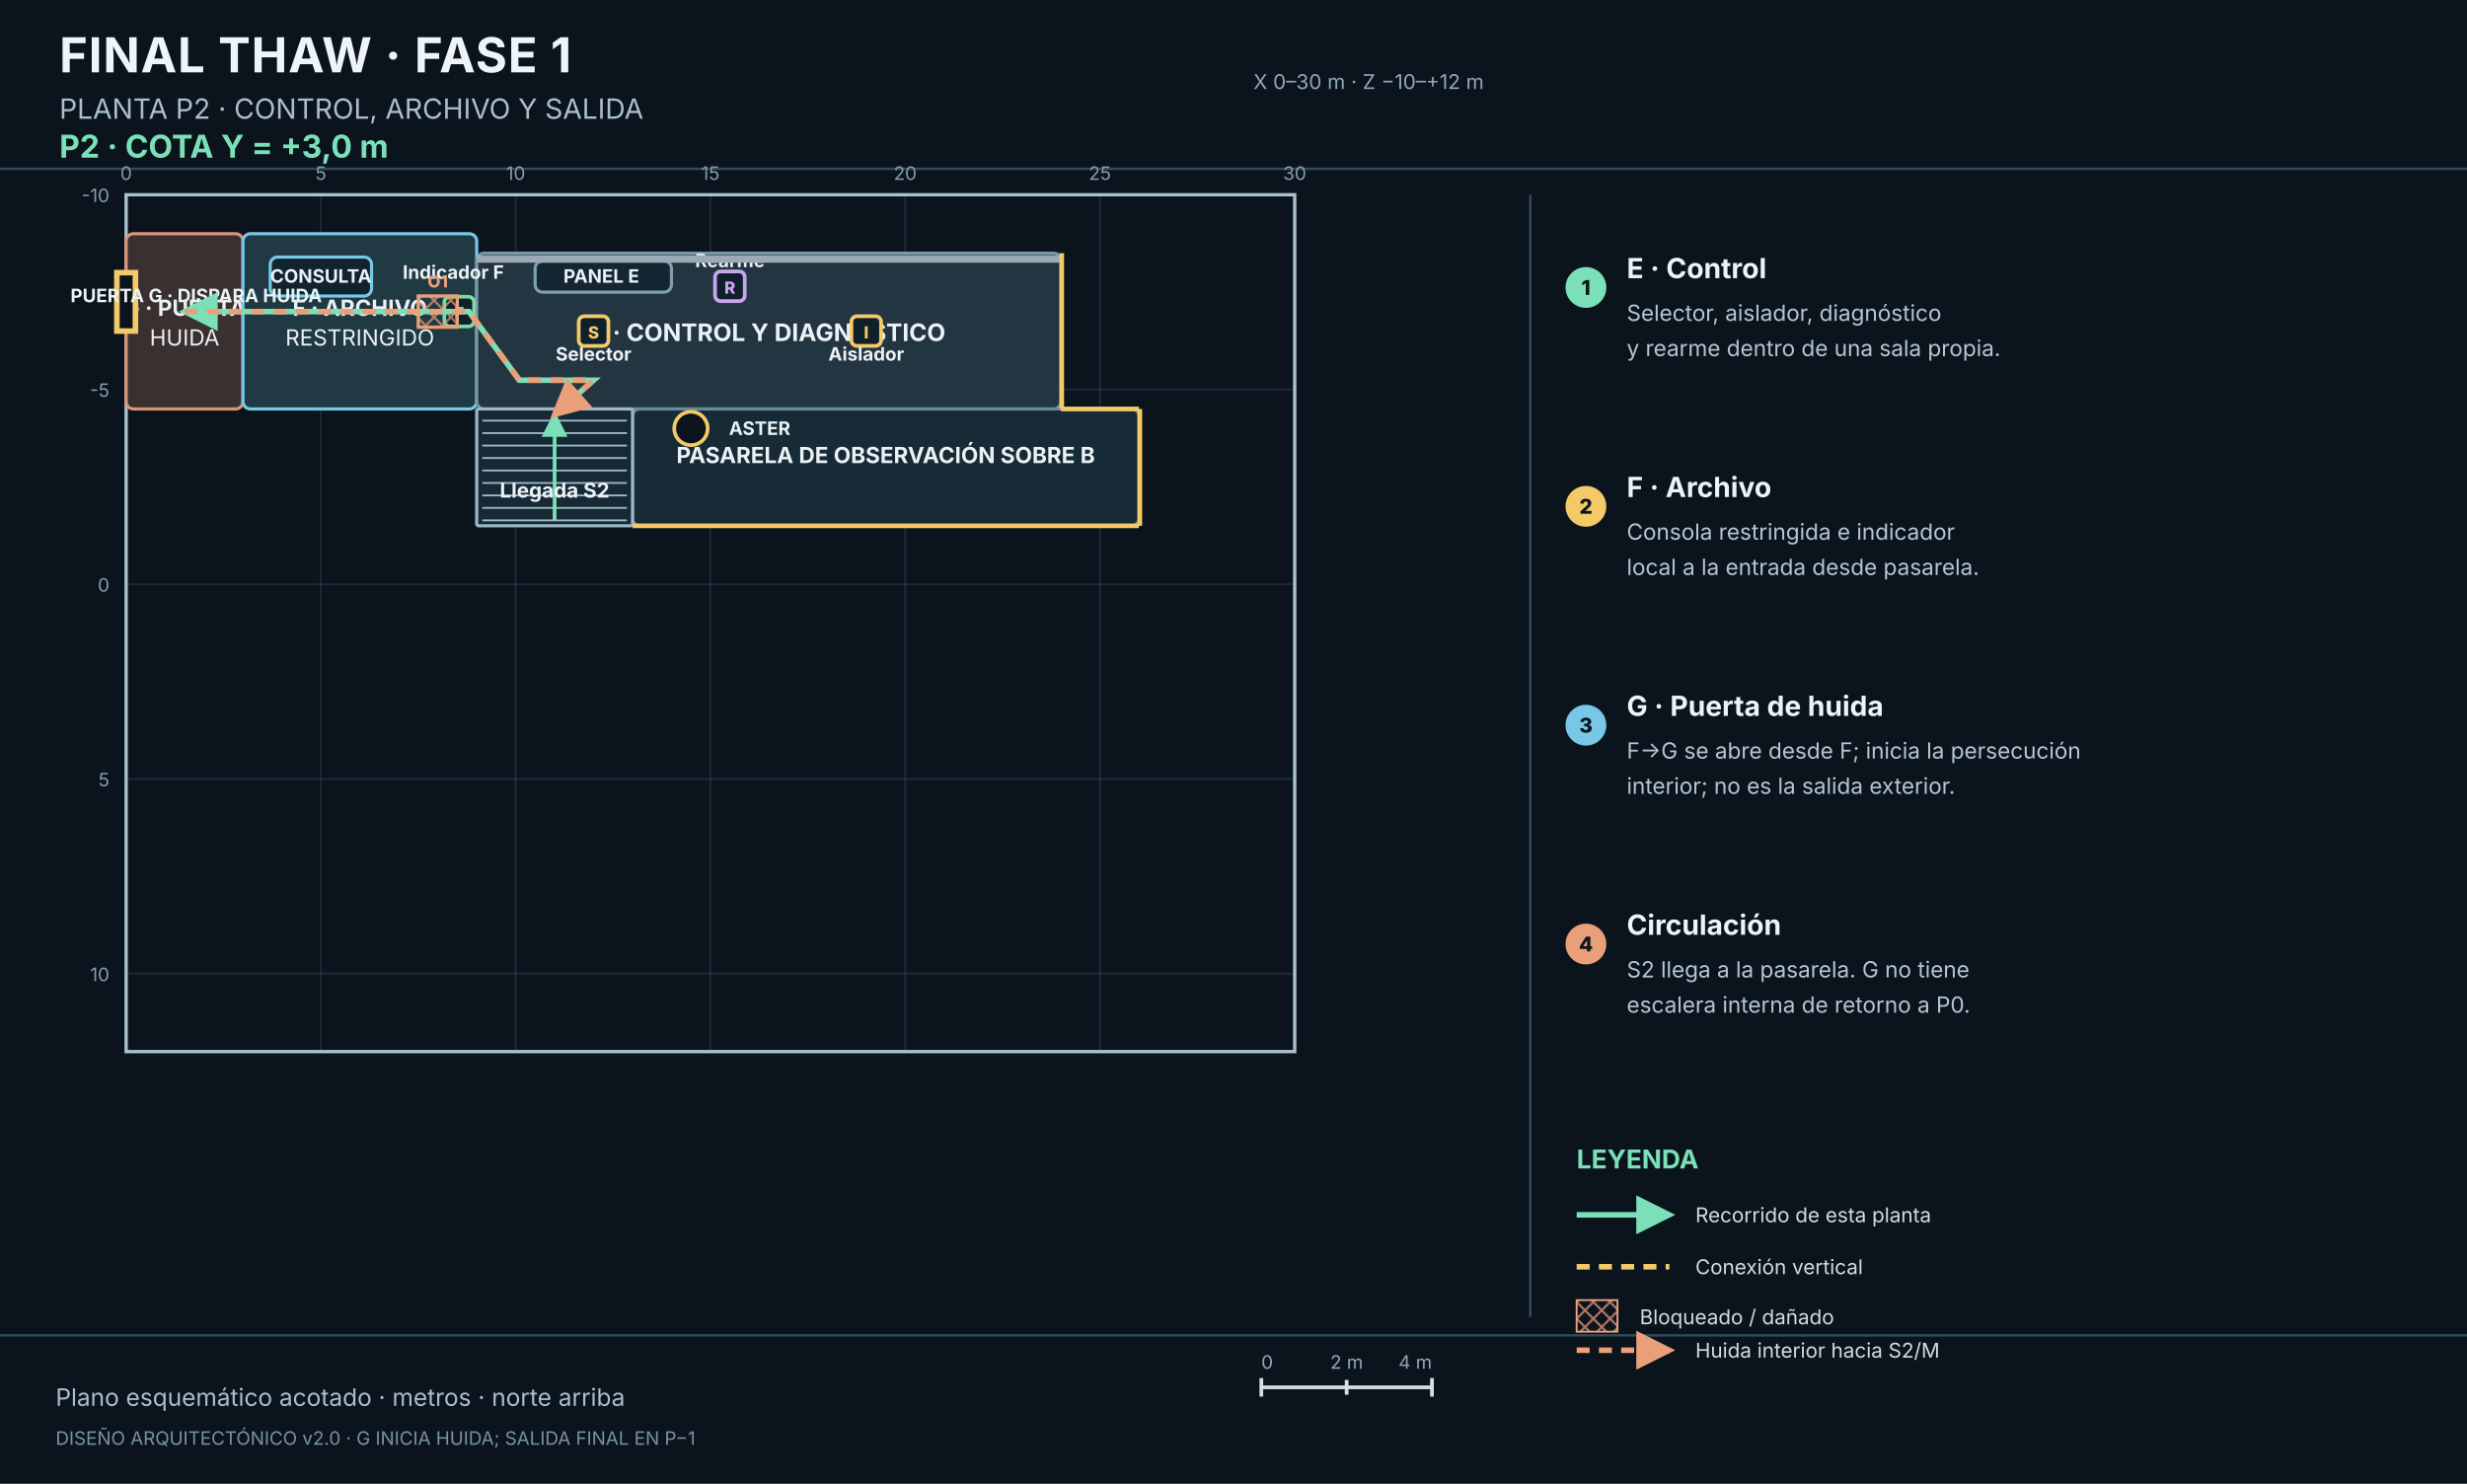
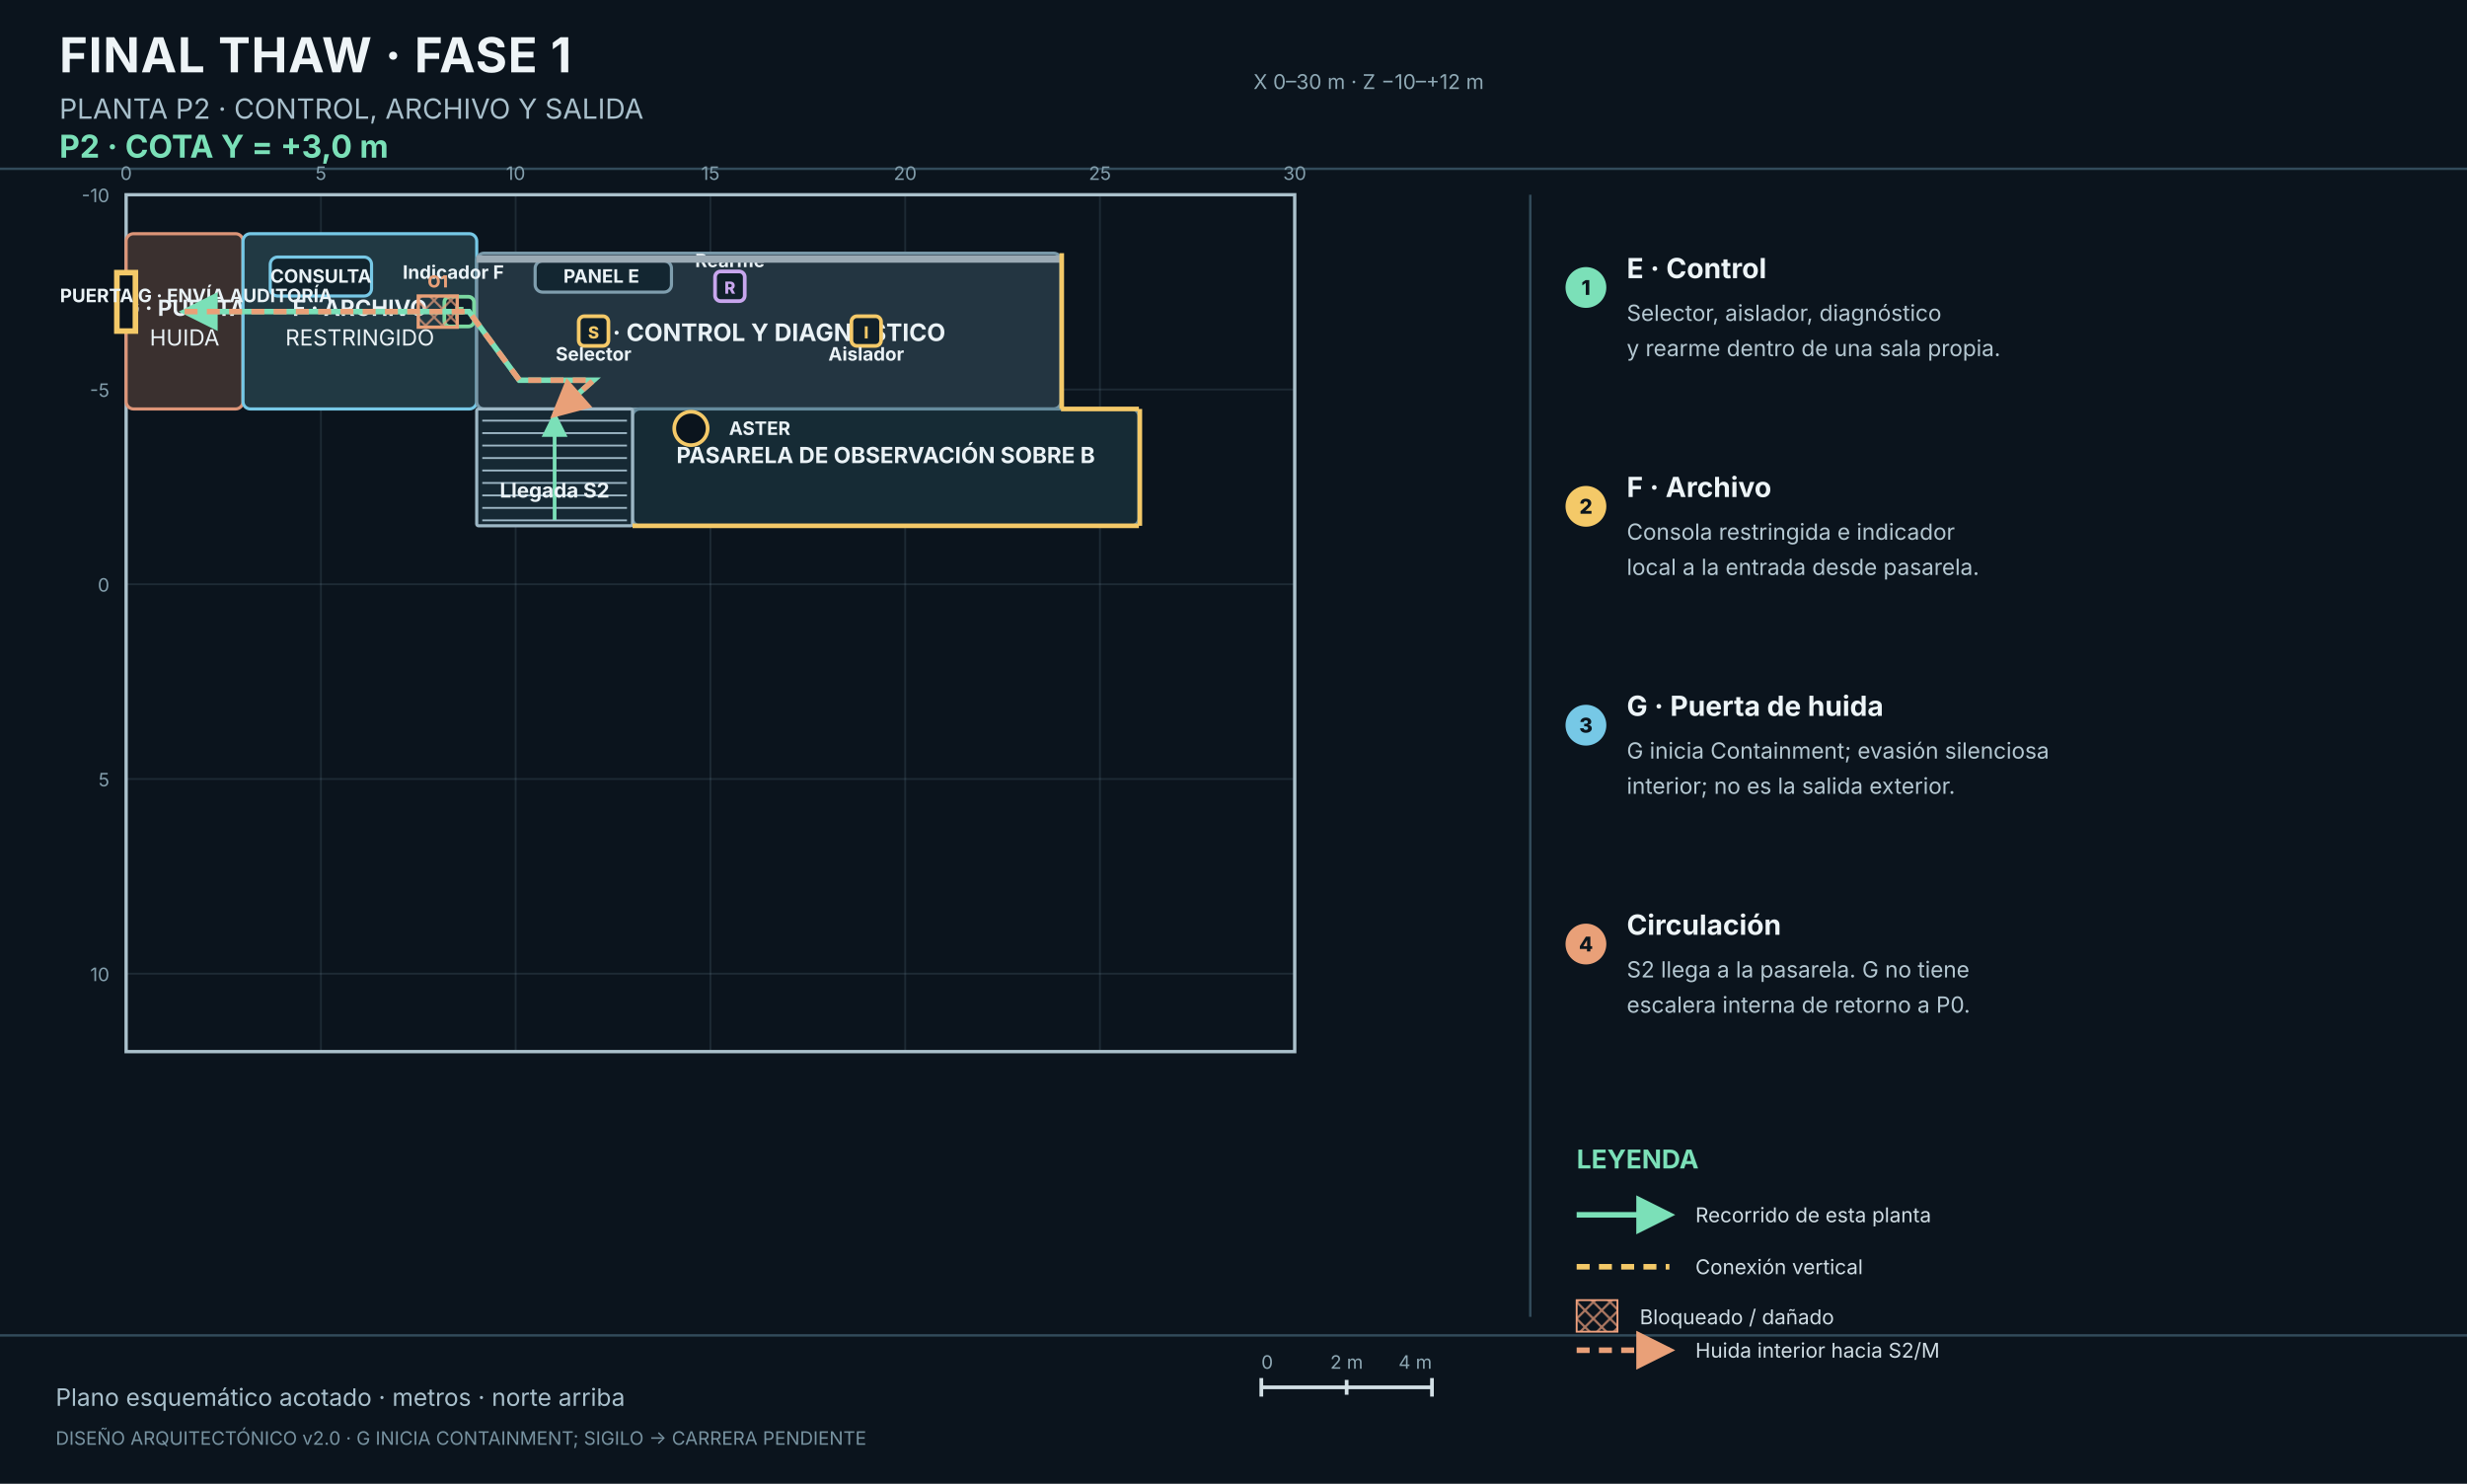
<svg xmlns="http://www.w3.org/2000/svg" viewBox="0 0 1330 800" role="img" aria-label="PLANTA P2 · CONTROL, ARCHIVO Y PUERTA DE HUIDA">
  <defs>
    <marker id="arrow" viewBox="0 0 10 10" refX="8.5" refY="5" markerWidth="7" markerHeight="7" orient="auto">
      <path d="M0,0 L10,5 L0,10 z" fill="#7be0b8" />
    </marker>
    <marker id="vertical" viewBox="0 0 10 10" refX="8.5" refY="5" markerWidth="7" markerHeight="7" orient="auto">
      <path d="M0,0 L10,5 L0,10 z" fill="#f4c968" />
    </marker>
    <marker id="escape" viewBox="0 0 10 10" refX="8.5" refY="5" markerWidth="7" markerHeight="7" orient="auto">
      <path d="M0,0 L10,5 L0,10 z" fill="#e9a078" />
    </marker>
    <pattern id="blocked" width="9" height="9" patternUnits="userSpaceOnUse">
      <path d="M0,0L9,9M9,0L0,9" stroke="#efa17e" stroke-width="1.2" opacity=".7" />
    </pattern>
    <pattern id="void" width="12" height="12" patternUnits="userSpaceOnUse">
      <path d="M0,0L12,12M12,0L0,12" stroke="#64808e" stroke-width="1" opacity=".45" />
    </pattern>
  </defs>
  <style>text{font-family:Inter,Arial,sans-serif}.title{font-size:26px;font-weight:750;fill:#eef4f7;letter-spacing:.5px}.sub{font-size:15px;fill:#a9c0cc}.level{font-size:17px;font-weight:750;fill:#7be0b8}.room{font-size:13px;fill:#eaf2f6}.small{font-size:11px;fill:#d0dde4}.muted{font-size:11px;fill:#8fa9b5}</style>
  <rect width="1330" height="800" fill="#0b141d" />
  <path d="M0 91H1330M825 105V710M0 720H1330" stroke="#324b5a" stroke-width="1.3" />
  <text x="32" y="39" class="title">FINAL THAW · FASE 1</text>
  <text x="32" y="64" class="sub">PLANTA P2 · CONTROL, ARCHIVO Y SALIDA</text>
  <text x="32" y="85" class="level">P2 · COTA Y = +3,0 m</text>
  <text x="800" y="48" text-anchor="end" class="muted">X 0–30 m · Z −10–+12 m</text>
  <line x1="68" y1="105" x2="68" y2="567" stroke="#7895a6" opacity=".17" />
  <text x="68" y="97" font-size="10" text-anchor="middle" fill="#839eac">0</text>
  <line x1="173" y1="105" x2="173" y2="567" stroke="#7895a6" opacity=".17" />
  <text x="173" y="97" font-size="10" text-anchor="middle" fill="#839eac">5</text>
  <line x1="278" y1="105" x2="278" y2="567" stroke="#7895a6" opacity=".17" />
  <text x="278" y="97" font-size="10" text-anchor="middle" fill="#839eac">10</text>
  <line x1="383" y1="105" x2="383" y2="567" stroke="#7895a6" opacity=".17" />
  <text x="383" y="97" font-size="10" text-anchor="middle" fill="#839eac">15</text>
  <line x1="488" y1="105" x2="488" y2="567" stroke="#7895a6" opacity=".17" />
  <text x="488" y="97" font-size="10" text-anchor="middle" fill="#839eac">20</text>
  <line x1="593" y1="105" x2="593" y2="567" stroke="#7895a6" opacity=".17" />
  <text x="593" y="97" font-size="10" text-anchor="middle" fill="#839eac">25</text>
  <line x1="698" y1="105" x2="698" y2="567" stroke="#7895a6" opacity=".17" />
  <text x="698" y="97" font-size="10" text-anchor="middle" fill="#839eac">30</text>
  <line x1="68" y1="105" x2="698" y2="105" stroke="#7895a6" opacity=".17" />
  <text x="59" y="109" font-size="10" text-anchor="end" fill="#839eac">-10</text>
  <line x1="68" y1="210" x2="698" y2="210" stroke="#7895a6" opacity=".17" />
  <text x="59" y="214" font-size="10" text-anchor="end" fill="#839eac">-5</text>
  <line x1="68" y1="315" x2="698" y2="315" stroke="#7895a6" opacity=".17" />
  <text x="59" y="319" font-size="10" text-anchor="end" fill="#839eac">0</text>
  <line x1="68" y1="420" x2="698" y2="420" stroke="#7895a6" opacity=".17" />
  <text x="59" y="424" font-size="10" text-anchor="end" fill="#839eac">5</text>
  <line x1="68" y1="525" x2="698" y2="525" stroke="#7895a6" opacity=".17" />
  <text x="59" y="529" font-size="10" text-anchor="end" fill="#839eac">10</text>
  <rect x="68" y="105" width="630" height="462" fill="none" stroke="#abc1cc" stroke-width="1.8" />
  <rect x="68" y="126" width="63" height="94.5" rx="4" fill="#3a302f" stroke="#dc9477" stroke-width="1.7" />
  <text x="99.5" y="170.3" text-anchor="middle" font-size="12" font-family="Inter,Arial,sans-serif" font-weight="700" fill="#eaf2f6">G · PUERTA</text>
  <text x="99.5" y="186.3" text-anchor="middle" font-size="12" font-family="Inter,Arial,sans-serif" font-weight="400" fill="#eaf2f6">HUIDA</text>
  <rect x="131" y="126" width="126" height="94.5" rx="4" fill="#213943" stroke="#76c8e6" stroke-width="1.7" />
  <text x="194" y="170.3" text-anchor="middle" font-size="12" font-family="Inter,Arial,sans-serif" font-weight="700" fill="#eaf2f6">F · ARCHIVO</text>
  <text x="194" y="186.3" text-anchor="middle" font-size="12" font-family="Inter,Arial,sans-serif" font-weight="400" fill="#eaf2f6">RESTRINGIDO</text>
  <rect x="257" y="136.5" width="315" height="84" rx="4" fill="#233541" stroke="#7898a8" stroke-width="1.7" />
  <text x="414.5" y="183.883" text-anchor="middle" font-size="13" font-family="Inter,Arial,sans-serif" font-weight="700" fill="#eaf2f6">E · CONTROL Y DIAGNÓSTICO</text>
  <rect x="341" y="220.5" width="273" height="63" rx="4" fill="#162b35" stroke="#658b9d" stroke-width="1.7" />
  <text x="477.5" y="249.7" text-anchor="middle" font-size="12" font-family="Inter,Arial,sans-serif" font-weight="700" fill="#eaf2f6">PASARELA DE OBSERVACIÓN SOBRE B</text>
  <rect x="145.7" y="138.6" width="54.6" height="21" rx="4" fill="#11232d" stroke="#77c8e6" stroke-width="1.7" />
  <text x="173" y="152.433" text-anchor="middle" font-size="10" font-family="Inter,Arial,sans-serif" font-weight="700" fill="#eaf2f6">CONSULTA</text>
  <rect x="239.55" y="160" width="16" height="16" rx="3" fill="#10202a" stroke="#7bd9a1" stroke-width="2" />
  <text x="247.55" y="172" text-anchor="middle" font-size="9" font-family="Inter,Arial,sans-serif" font-weight="800" fill="#7bd9a1">F</text>
  <text x="244.4" y="150.333" text-anchor="middle" font-size="10" font-family="Inter,Arial,sans-serif" font-weight="700" fill="#eaf2f6">Indicador F</text>
  <rect x="288.5" y="140.7" width="73.5" height="16.8" rx="4" fill="#132631" stroke="#7f9eae" stroke-width="1.7" />
  <text x="324.2" y="152.433" text-anchor="middle" font-size="10" font-family="Inter,Arial,sans-serif" font-weight="700" fill="#eaf2f6">PANEL E</text>
  <rect x="312" y="170.5" width="16" height="16" rx="3" fill="#10202a" stroke="#f4c968" stroke-width="2" />
  <text x="320" y="182.5" text-anchor="middle" font-size="9" font-family="Inter,Arial,sans-serif" font-weight="800" fill="#f4c968">S</text>
  <rect x="459" y="170.5" width="16" height="16" rx="3" fill="#10202a" stroke="#f4c968" stroke-width="2" />
  <text x="467" y="182.5" text-anchor="middle" font-size="9" font-family="Inter,Arial,sans-serif" font-weight="800" fill="#f4c968">I</text>
  <rect x="385.5" y="146.35" width="16" height="16" rx="3" fill="#10202a" stroke="#c8a6ed" stroke-width="2" />
  <text x="393.5" y="158.35" text-anchor="middle" font-size="9" font-family="Inter,Arial,sans-serif" font-weight="800" fill="#c8a6ed">R</text>
  <text x="320" y="194.433" text-anchor="middle" font-size="10" font-family="Inter,Arial,sans-serif" font-weight="700" fill="#eaf2f6">Selector</text>
  <text x="467" y="194.433" text-anchor="middle" font-size="10" font-family="Inter,Arial,sans-serif" font-weight="700" fill="#eaf2f6">Aislador</text>
  <text x="393.5" y="144.033" text-anchor="middle" font-size="10" font-family="Inter,Arial,sans-serif" font-weight="700" fill="#eaf2f6">Rearme</text>
  <rect x="63" y="147" width="10" height="31.5" fill="#0b141d" stroke="#f4c968" stroke-width="3" />
-   <text x="105.8" y="162.933" text-anchor="middle" font-size="10" font-family="Inter,Arial,sans-serif" font-weight="700" fill="#eaf2f6">PUERTA G · DISPARA HUIDA</text>
+   <text x="105.8" y="162.933" text-anchor="middle" font-size="10" font-family="Inter,Arial,sans-serif" font-weight="700" fill="#eaf2f6">PUERTA G · ENVÍA AUDITORÍA</text>
  <rect x="257" y="220.5" width="84" height="63" rx="1" fill="#162934" stroke="#9db7c5" stroke-width="1.7" />
  <line x1="260" y1="226.8" x2="338" y2="226.8" stroke="#9db7c5" stroke-width="1" />
  <line x1="260" y1="233.52" x2="338" y2="233.52" stroke="#9db7c5" stroke-width="1" />
  <line x1="260" y1="240.24" x2="338" y2="240.24" stroke="#9db7c5" stroke-width="1" />
  <line x1="260" y1="246.96" x2="338" y2="246.96" stroke="#9db7c5" stroke-width="1" />
  <line x1="260" y1="253.68" x2="338" y2="253.68" stroke="#9db7c5" stroke-width="1" />
  <line x1="260" y1="260.4" x2="338" y2="260.4" stroke="#9db7c5" stroke-width="1" />
  <line x1="260" y1="267.12" x2="338" y2="267.12" stroke="#9db7c5" stroke-width="1" />
  <line x1="260" y1="273.84" x2="338" y2="273.84" stroke="#9db7c5" stroke-width="1" />
  <line x1="260" y1="280.56" x2="338" y2="280.56" stroke="#9db7c5" stroke-width="1" />
  <polyline points="299,280.35 299,223.65" fill="none" stroke="#7be0b8" stroke-width="2" marker-end="url(#arrow)" />
  <text x="299" y="268.267" text-anchor="middle" font-size="11" font-family="Inter,Arial,sans-serif" font-weight="700" fill="#eaf2f6">Llegada S2</text>
  <line x1="257" y1="139.65" x2="572" y2="139.65" stroke="#9baab4" stroke-width="4" />
  <line x1="572.4" y1="136.5" x2="572.4" y2="220.5" stroke="#f4c968" stroke-width="2.5" />
  <line x1="572" y1="220.5" x2="614" y2="220.5" stroke="#f4c968" stroke-width="2.5" />
  <line x1="341" y1="283.5" x2="614" y2="283.5" stroke="#f4c968" stroke-width="2.5" />
  <line x1="614.5" y1="220.5" x2="614.5" y2="283.5" stroke="#f4c968" stroke-width="2.5" />
  <rect x="225.5" y="159.6" width="21" height="16.8" fill="url(#blocked)" stroke="#e9a078" stroke-width="1.8" />
  <text x="236" y="155" text-anchor="middle" font-size="9" font-weight="800" fill="#e9a078">O1</text>
  <polyline points="299,223.5 320,205 280,205 252.8,168 173,168 99.5,168" fill="none" stroke="#7be0b8" stroke-width="3" marker-end="url(#arrow)" />
  <polyline points="99.5,168 173,168 252.8,168 280,205 320,205 299,223.5" fill="none" stroke="#e9a078" stroke-width="3" stroke-dasharray="7 5" marker-end="url(#escape)" />
  <circle cx="372.5" cy="231" r="9" fill="#0b141d" stroke="#f4c968" stroke-width="2" />
  <text x="393" y="234.5" font-size="10" font-family="Inter,Arial,sans-serif" font-weight="700" fill="#eaf2f6">ASTER</text>
  <circle cx="855" cy="155" r="11" fill="#7be0b8" />
  <text x="855" y="159" font-size="11" text-anchor="middle" font-weight="800" fill="#0b151d">1</text>
  <text x="877" y="150" font-size="15" font-weight="700" fill="#edf4f7">E · Control</text>
  <text x="877" y="173" font-size="12" fill="#b4c7d1">Selector, aislador, diagnóstico</text>
  <text x="877" y="192" font-size="12" fill="#b4c7d1">y rearme dentro de una sala propia.</text>
  <circle cx="855" cy="273" r="11" fill="#f4c968" />
  <text x="855" y="277" font-size="11" text-anchor="middle" font-weight="800" fill="#0b151d">2</text>
  <text x="877" y="268" font-size="15" font-weight="700" fill="#edf4f7">F · Archivo</text>
  <text x="877" y="291" font-size="12" fill="#b4c7d1">Consola restringida e indicador</text>
  <text x="877" y="310" font-size="12" fill="#b4c7d1">local a la entrada desde pasarela.</text>
  <circle cx="855" cy="391" r="11" fill="#76c8e6" />
  <text x="855" y="395" font-size="11" text-anchor="middle" font-weight="800" fill="#0b151d">3</text>
  <text x="877" y="386" font-size="15" font-weight="700" fill="#edf4f7">G · Puerta de huida</text>
-   <text x="877" y="409" font-size="12" fill="#b4c7d1">F→G se abre desde F; inicia la persecución</text>
+   <text x="877" y="409" font-size="12" fill="#b4c7d1">G inicia Containment; evasión silenciosa</text>
  <text x="877" y="428" font-size="12" fill="#b4c7d1">interior; no es la salida exterior.</text>
  <circle cx="855" cy="509" r="11" fill="#e9a078" />
  <text x="855" y="513" font-size="11" text-anchor="middle" font-weight="800" fill="#0b151d">4</text>
  <text x="877" y="504" font-size="15" font-weight="700" fill="#edf4f7">Circulación</text>
  <text x="877" y="527" font-size="12" fill="#b4c7d1">S2 llega a la pasarela. G no tiene</text>
  <text x="877" y="546" font-size="12" fill="#b4c7d1">escalera interna de retorno a P0.</text>
  <g transform="translate(850 630)">
    <text x="0" y="0" font-size="14" font-weight="750" fill="#7be0b8">LEYENDA</text>
    <line x1="0" y1="25" x2="50" y2="25" stroke="#7be0b8" stroke-width="3" marker-end="url(#arrow)" />
    <text x="64" y="29" class="small">Recorrido de esta planta</text>
    <line x1="0" y1="53" x2="50" y2="53" stroke="#f4c968" stroke-width="3" stroke-dasharray="7 5" />
    <text x="64" y="57" class="small">Conexión vertical</text>
    <rect x="0" y="71" width="22" height="17" fill="url(#blocked)" stroke="#efa17e" />
    <text x="34" y="84" class="small">Bloqueado / dañado</text>
    <line x1="0" y1="98" x2="50" y2="98" stroke="#e9a078" stroke-width="3" stroke-dasharray="7 5" marker-end="url(#escape)" />
    <text x="64" y="102" class="small">Huida interior hacia S2/M</text>
  </g>
  <text x="30" y="758" font-size="13" fill="#a9c0cc">Plano esquemático acotado · metros · norte arriba</text>
-   <text x="30" y="779" font-size="10" fill="#7893a1">DISEÑO ARQUITECTÓNICO v2.0 · G INICIA HUIDA; SALIDA FINAL EN P−1</text>
+   <text x="30" y="779" font-size="10" fill="#7893a1">DISEÑO ARQUITECTÓNICO v2.0 · G INICIA CONTAINMENT; SIGILO → CARRERA PENDIENTE</text>
  <path d="M680 748H772M680 743V753M726 744V752M772 743V753" stroke="#d3e0e6" stroke-width="2" />
  <text x="680" y="738" font-size="10" fill="#8fa9b5">0</text>
  <text x="726" y="738" font-size="10" text-anchor="middle" fill="#8fa9b5">2 m</text>
  <text x="772" y="738" font-size="10" text-anchor="end" fill="#8fa9b5">4 m</text>
</svg>
